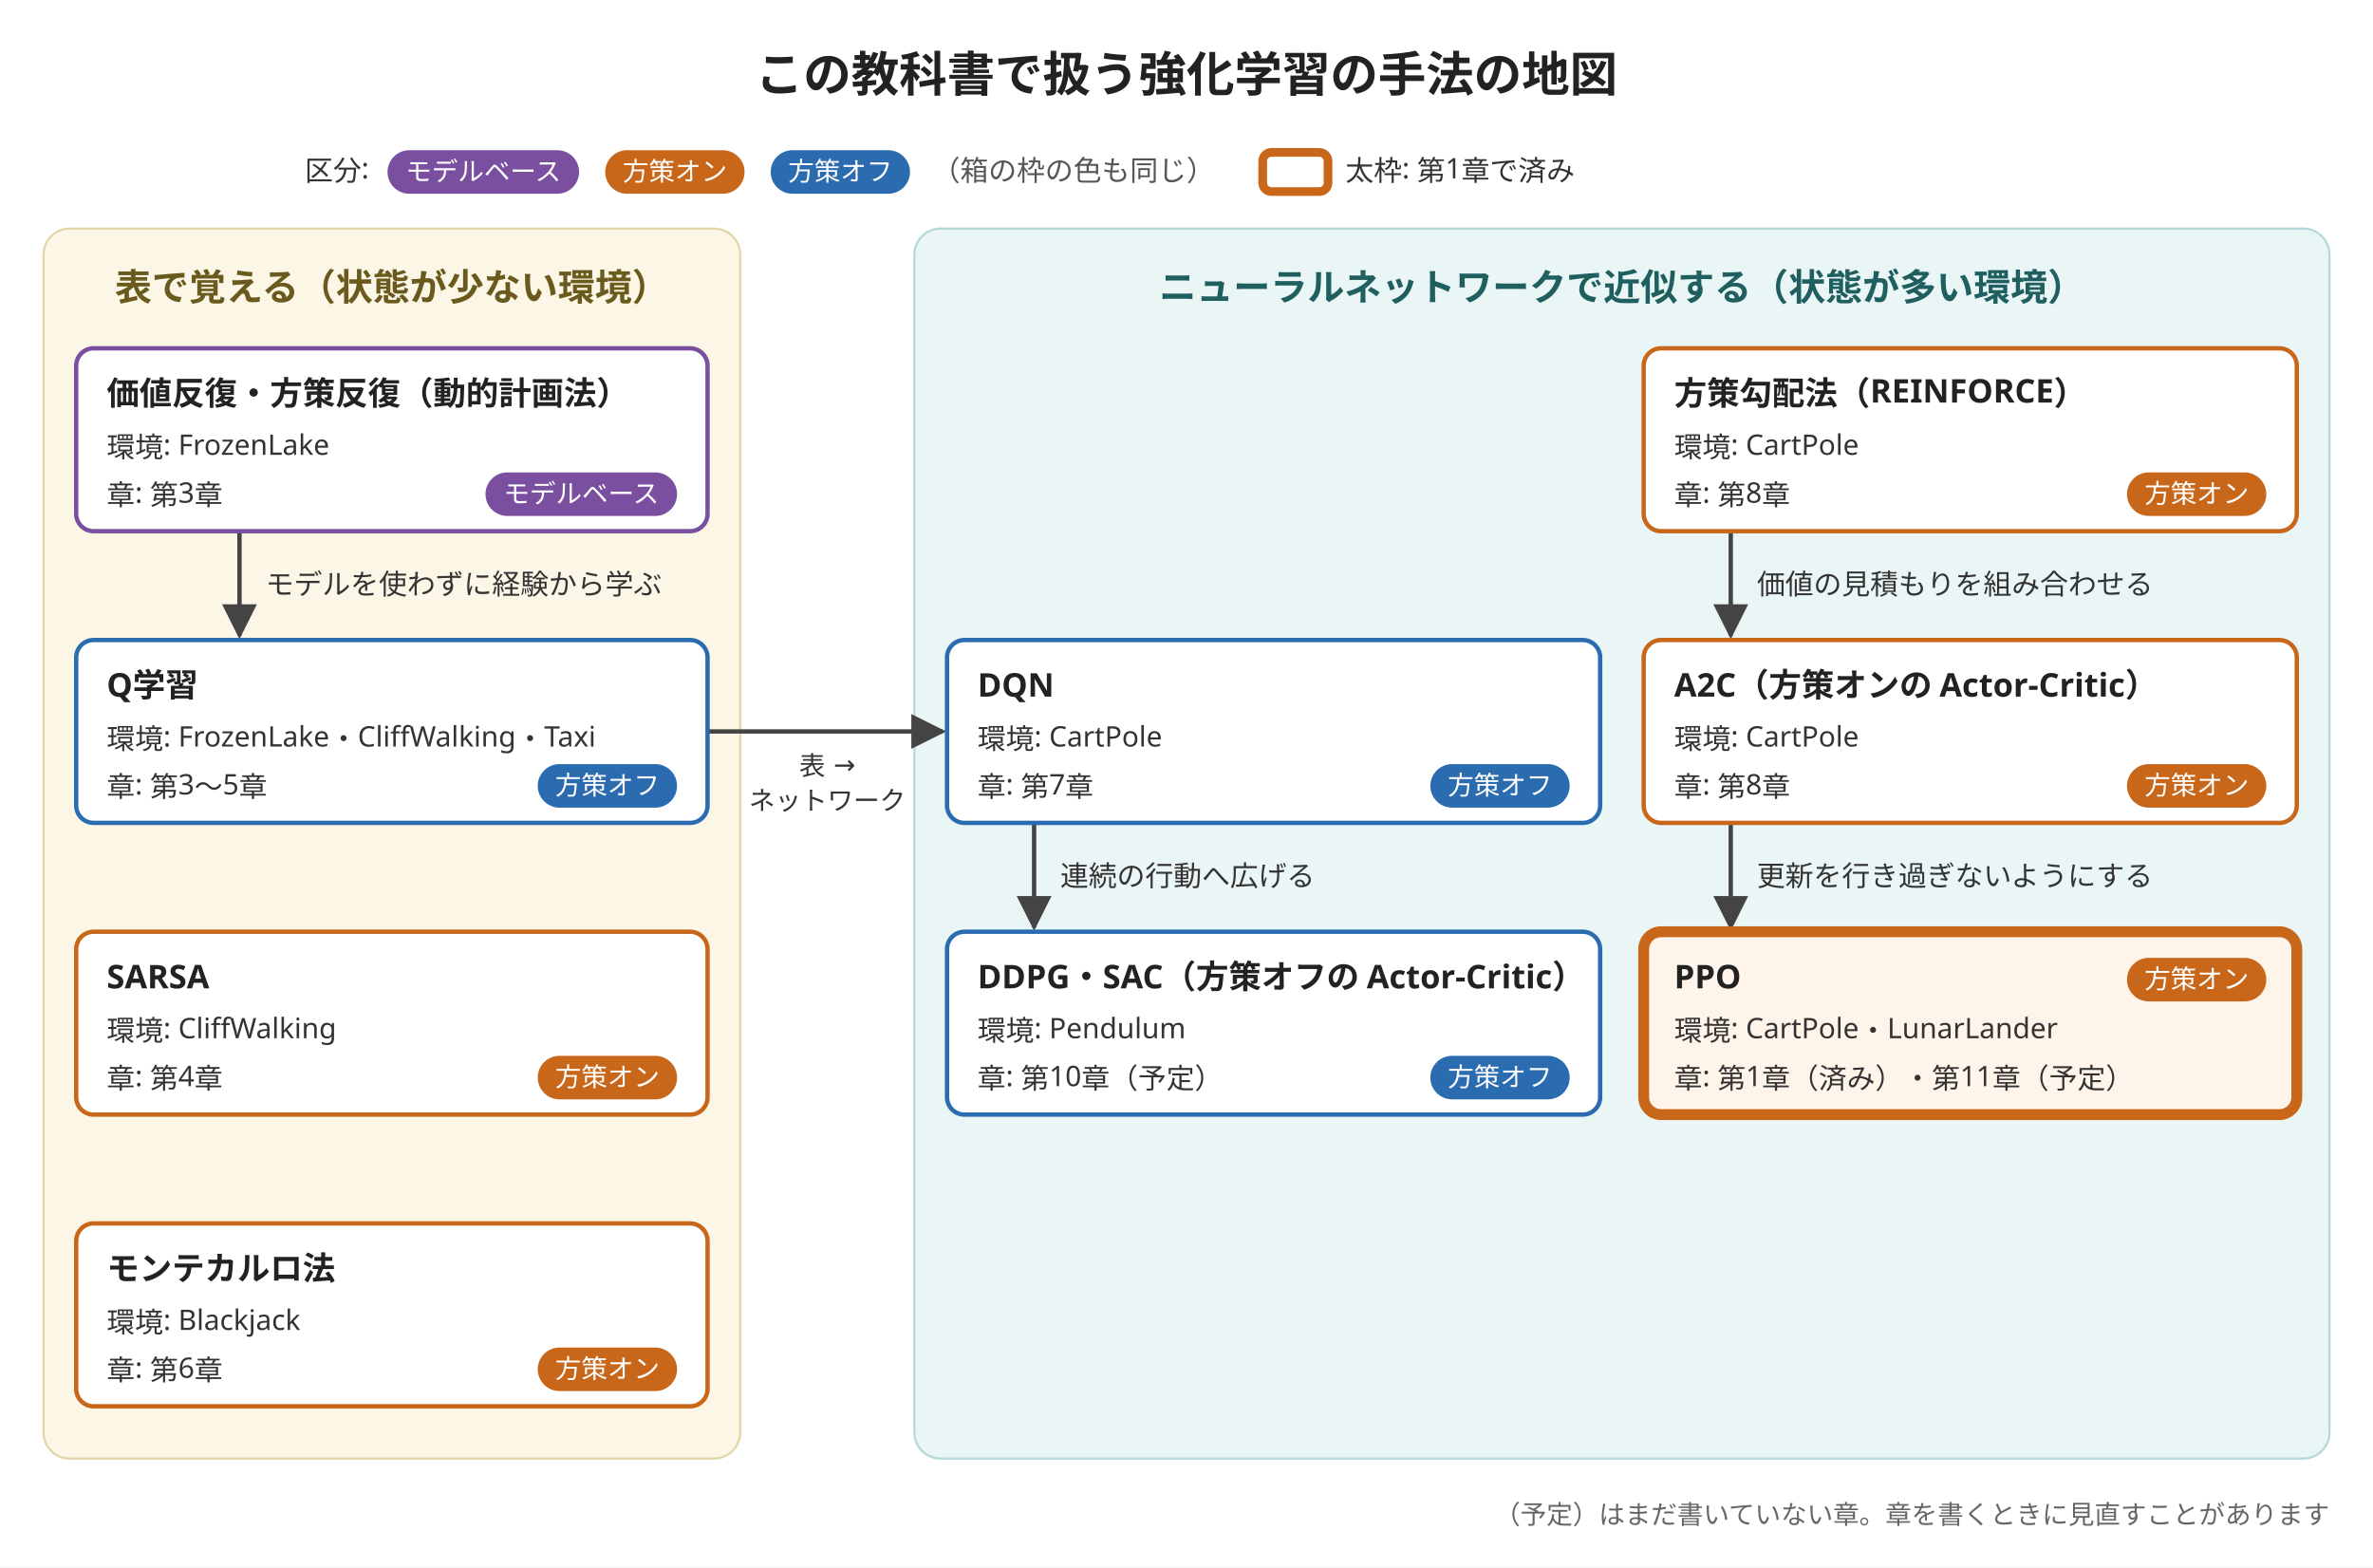
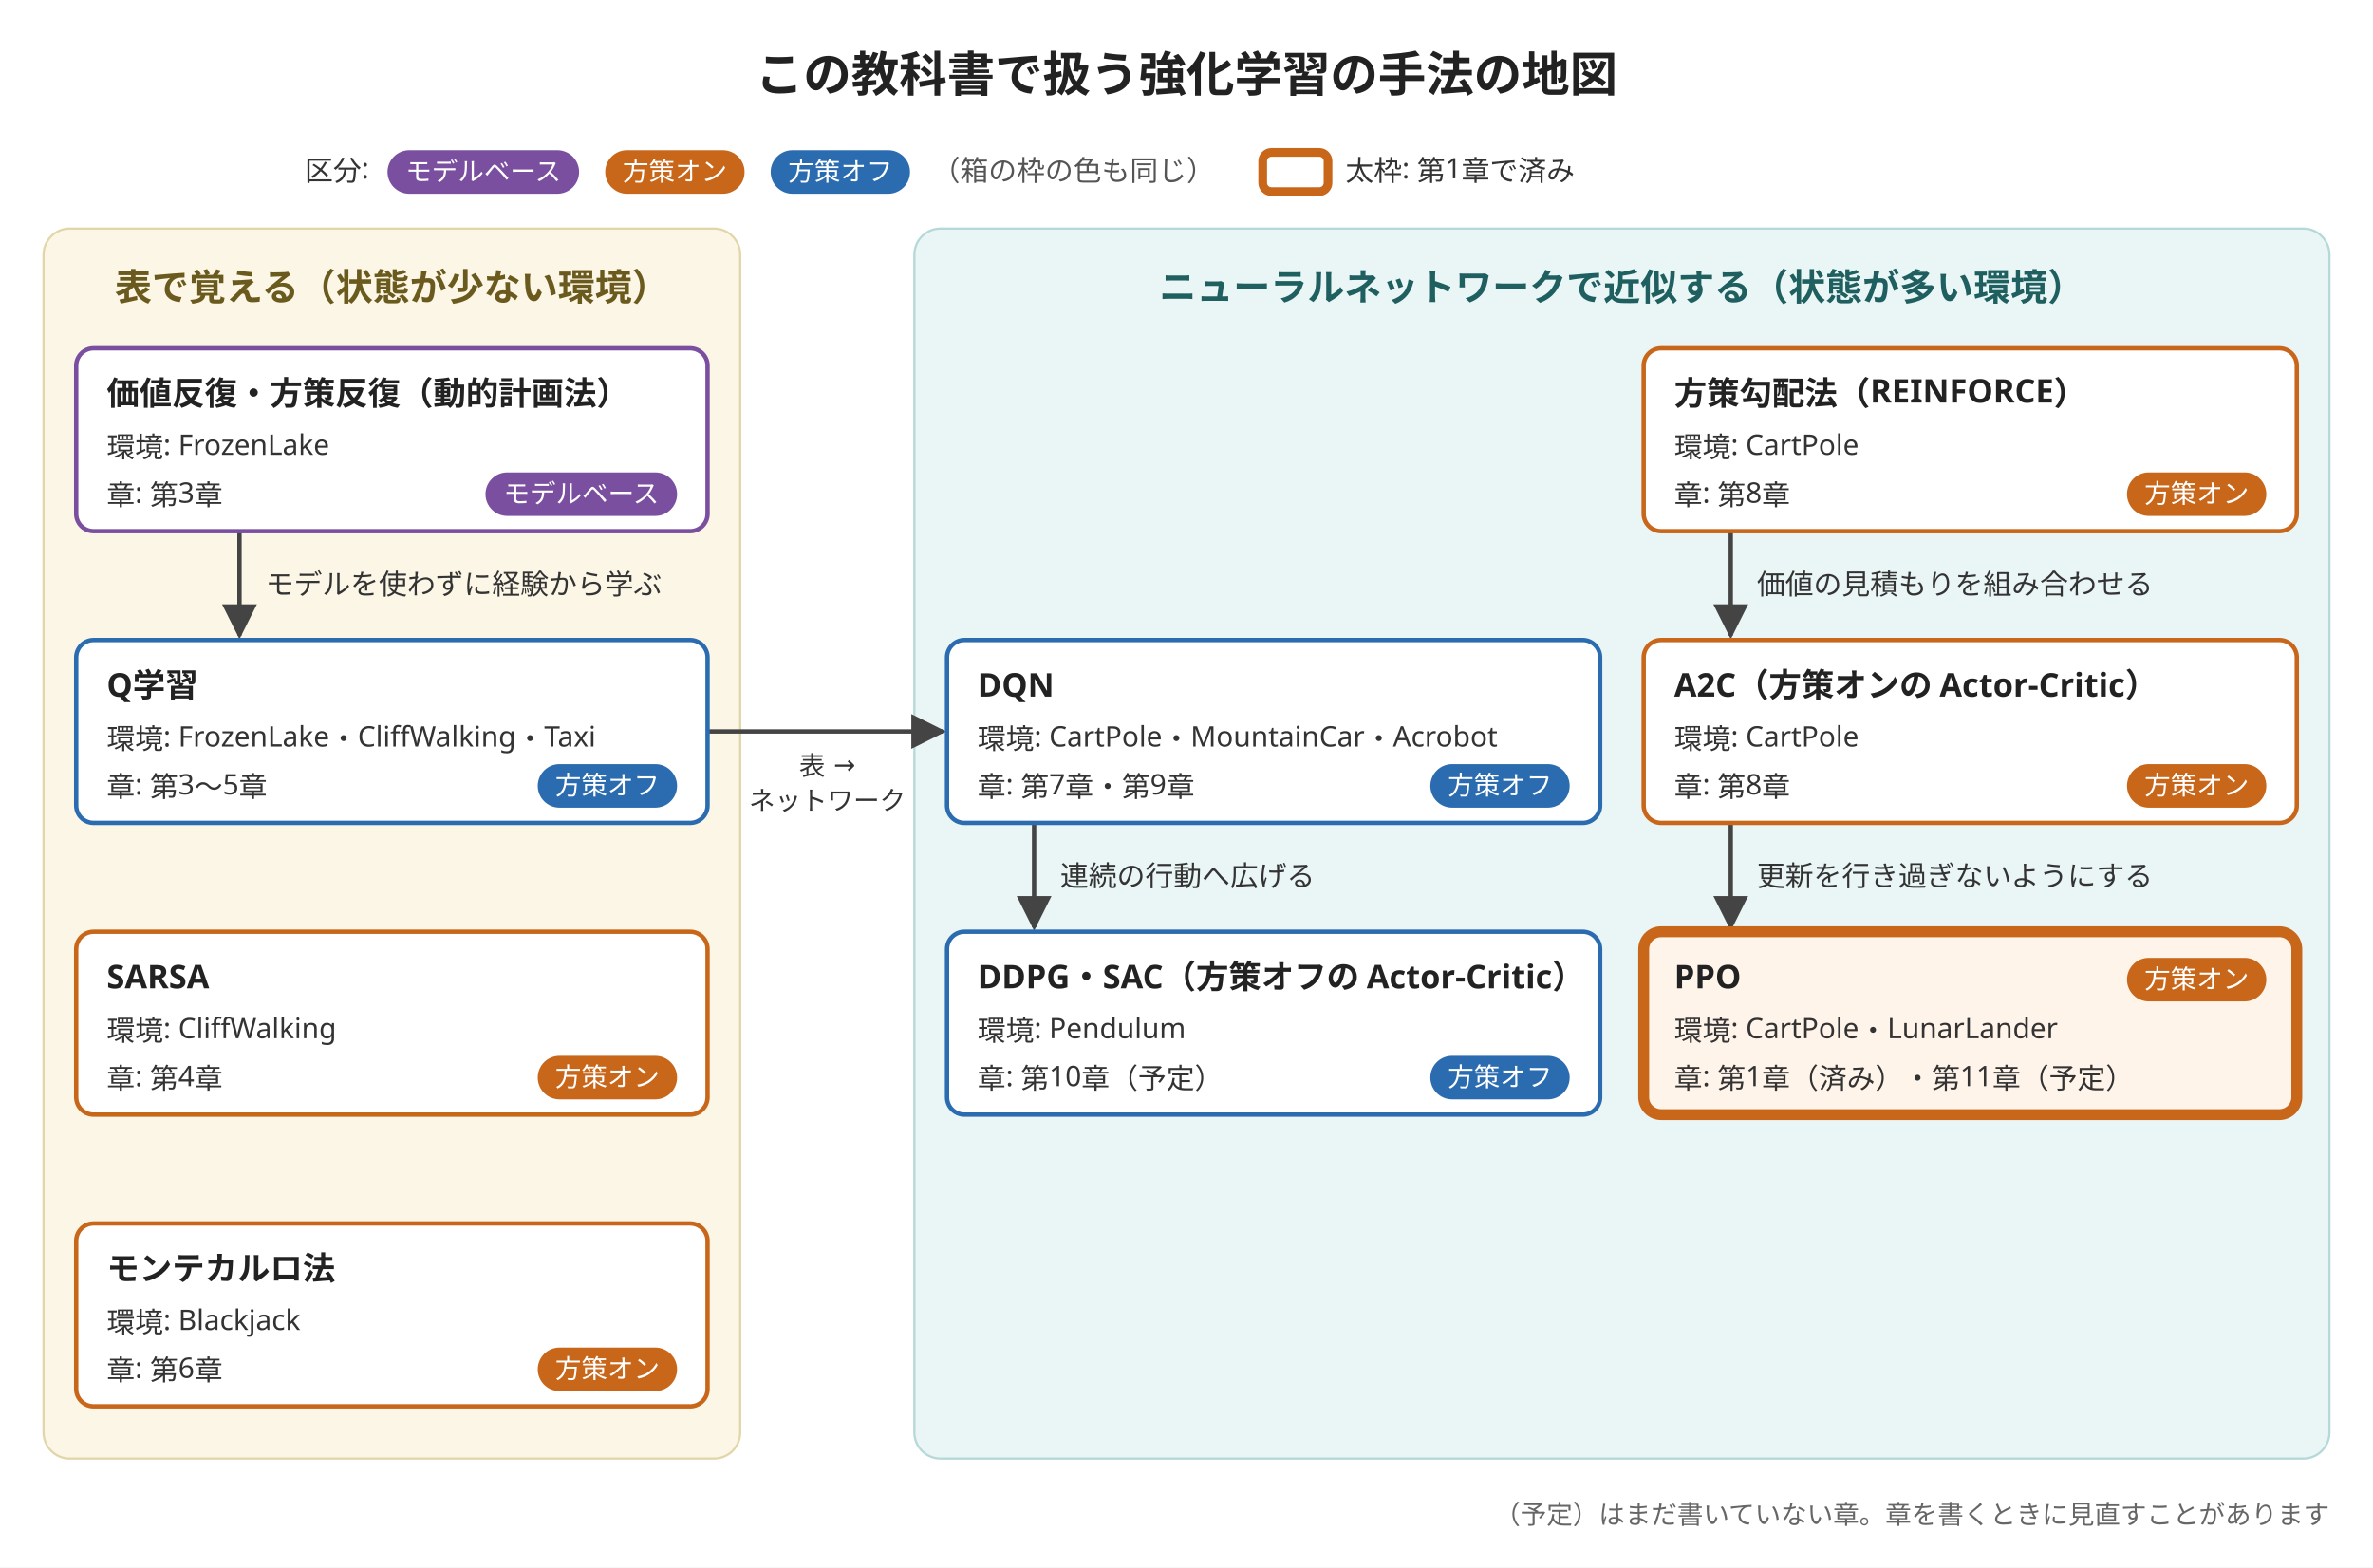
<svg xmlns="http://www.w3.org/2000/svg" width="1090" height="720" viewBox="0 0 1090 720" font-family="sans-serif">
  <defs>
    <marker id="arrow" viewBox="0 0 10 10" refX="9" refY="5" markerWidth="8" markerHeight="8" orient="auto-start-reverse">
      <path d="M0,0 L10,5 L0,10 z" fill="#444" />
    </marker>
  </defs>
  <rect x="0" y="0" width="1090" height="720" fill="#ffffff" />
  <text x="545" y="42" font-size="22" font-weight="bold" text-anchor="middle" fill="#222">この教科書で扱う強化学習の手法の地図</text>
  <g font-size="13" fill="#333" transform="translate(140,0)">
    <text x="0" y="83">区分:</text>
    <rect x="38" y="69" width="88" height="20" rx="10" fill="#7b4fa0" />
    <text x="82" y="83" font-size="12" fill="#fff" text-anchor="middle">モデルベース</text>
    <rect x="138" y="69" width="64" height="20" rx="10" fill="#c8661a" />
    <text x="170" y="83" font-size="12" fill="#fff" text-anchor="middle">方策オン</text>
    <rect x="214" y="69" width="64" height="20" rx="10" fill="#2b6cb0" />
    <text x="246" y="83" font-size="12" fill="#fff" text-anchor="middle">方策オフ</text>
    <text x="288" y="83" fill="#555">（箱の枠の色も同じ）</text>
    <rect x="440" y="70" width="30" height="18" rx="4" fill="#fff" stroke="#c8661a" stroke-width="4" />
    <text x="478" y="83">太枠: 第1章で済み</text>
  </g>
  <rect x="20" y="105" width="320" height="565" rx="12" fill="#fbf6e6" stroke="#e2d6a8" />
  <rect x="420" y="105" width="650" height="565" rx="12" fill="#eaf5f5" stroke="#b5d8d8" />
  <text x="180" y="138" font-size="17" font-weight="bold" text-anchor="middle" fill="#6b5a1e">表で覚える（状態が少ない環境）</text>
  <text x="745" y="138" font-size="17" font-weight="bold" text-anchor="middle" fill="#1f5f5f">ニューラルネットワークで近似する（状態が多い環境）</text>
  <g stroke="#444" stroke-width="2" fill="none" marker-end="url(#arrow)">
    <line x1="110" y1="244" x2="110" y2="292" />
    <line x1="325" y1="336" x2="433" y2="336" />
    <line x1="475" y1="378" x2="475" y2="426" />
    <line x1="795" y1="244" x2="795" y2="292" />
    <line x1="795" y1="378" x2="795" y2="426" />
  </g>
  <g font-size="13" fill="#333">
    <text x="122" y="273">モデルを使わずに経験から学ぶ</text>
    <text x="380" y="356" font-size="12" text-anchor="middle">表 →</text>
    <text x="380" y="372" font-size="12" text-anchor="middle">ネットワーク</text>
    <text x="487" y="407">連続の行動へ広げる</text>
    <text x="807" y="273">価値の見積もりを組み合わせる</text>
    <text x="807" y="407">更新を行き過ぎないようにする</text>
  </g>
  <g>
    <rect x="35" y="160" width="290" height="84" rx="8" fill="#fff" stroke="#7b4fa0" stroke-width="2" />
    <text x="49" y="186" font-size="15" font-weight="bold" fill="#222">価値反復・方策反復（動的計画法）</text>
    <text x="49" y="210" font-size="13" fill="#333">環境: FrozenLake</text>
    <text x="49" y="232" font-size="13" fill="#333">章: 第3章</text>
    <rect x="223" y="217" width="88" height="20" rx="10" fill="#7b4fa0" />
    <text x="267" y="231" font-size="12" fill="#fff" text-anchor="middle">モデルベース</text>
  </g>
  <g>
    <rect x="35" y="294" width="290" height="84" rx="8" fill="#fff" stroke="#2b6cb0" stroke-width="2" />
    <text x="49" y="320" font-size="15" font-weight="bold" fill="#222">Q学習</text>
    <text x="49" y="344" font-size="13" fill="#333">環境: FrozenLake・CliffWalking・Taxi</text>
    <text x="49" y="366" font-size="13" fill="#333">章: 第3〜5章</text>
    <rect x="247" y="351" width="64" height="20" rx="10" fill="#2b6cb0" />
    <text x="279" y="365" font-size="12" fill="#fff" text-anchor="middle">方策オフ</text>
  </g>
  <g>
    <rect x="35" y="428" width="290" height="84" rx="8" fill="#fff" stroke="#c8661a" stroke-width="2" />
    <text x="49" y="454" font-size="15" font-weight="bold" fill="#222">SARSA</text>
    <text x="49" y="478" font-size="13" fill="#333">環境: CliffWalking</text>
    <text x="49" y="500" font-size="13" fill="#333">章: 第4章</text>
    <rect x="247" y="485" width="64" height="20" rx="10" fill="#c8661a" />
    <text x="279" y="499" font-size="12" fill="#fff" text-anchor="middle">方策オン</text>
  </g>
  <g>
    <rect x="35" y="562" width="290" height="84" rx="8" fill="#fff" stroke="#c8661a" stroke-width="2" />
    <text x="49" y="588" font-size="15" font-weight="bold" fill="#222">モンテカルロ法</text>
    <text x="49" y="612" font-size="13" fill="#333">環境: Blackjack</text>
    <text x="49" y="634" font-size="13" fill="#333">章: 第6章</text>
    <rect x="247" y="619" width="64" height="20" rx="10" fill="#c8661a" />
    <text x="279" y="633" font-size="12" fill="#fff" text-anchor="middle">方策オン</text>
  </g>
  <g>
    <rect x="435" y="294" width="300" height="84" rx="8" fill="#fff" stroke="#2b6cb0" stroke-width="2" />
    <text x="449" y="320" font-size="15" font-weight="bold" fill="#222">DQN</text>
-     <text x="449" y="344" font-size="13" fill="#333">環境: CartPole</text>
-     <text x="449" y="366" font-size="13" fill="#333">章: 第7章</text>
+     <text x="449" y="344" font-size="13" fill="#333">環境: CartPole・MountainCar・Acrobot</text>
+     <text x="449" y="366" font-size="13" fill="#333">章: 第7章・第9章</text>
    <rect x="657" y="351" width="64" height="20" rx="10" fill="#2b6cb0" />
    <text x="689" y="365" font-size="12" fill="#fff" text-anchor="middle">方策オフ</text>
  </g>
  <g>
    <rect x="435" y="428" width="300" height="84" rx="8" fill="#fff" stroke="#2b6cb0" stroke-width="2" />
    <text x="449" y="454" font-size="15" font-weight="bold" fill="#222">DDPG・SAC（方策オフの Actor-Critic）</text>
    <text x="449" y="478" font-size="13" fill="#333">環境: Pendulum</text>
    <text x="449" y="500" font-size="13" fill="#333">章: 第10章（予定）</text>
    <rect x="657" y="485" width="64" height="20" rx="10" fill="#2b6cb0" />
    <text x="689" y="499" font-size="12" fill="#fff" text-anchor="middle">方策オフ</text>
  </g>
  <g>
    <rect x="755" y="160" width="300" height="84" rx="8" fill="#fff" stroke="#c8661a" stroke-width="2" />
    <text x="769" y="186" font-size="15" font-weight="bold" fill="#222">方策勾配法（REINFORCE）</text>
    <text x="769" y="210" font-size="13" fill="#333">環境: CartPole</text>
    <text x="769" y="232" font-size="13" fill="#333">章: 第8章</text>
    <rect x="977" y="217" width="64" height="20" rx="10" fill="#c8661a" />
    <text x="1009" y="231" font-size="12" fill="#fff" text-anchor="middle">方策オン</text>
  </g>
  <g>
    <rect x="755" y="294" width="300" height="84" rx="8" fill="#fff" stroke="#c8661a" stroke-width="2" />
    <text x="769" y="320" font-size="15" font-weight="bold" fill="#222">A2C（方策オンの Actor-Critic）</text>
    <text x="769" y="344" font-size="13" fill="#333">環境: CartPole</text>
    <text x="769" y="366" font-size="13" fill="#333">章: 第8章</text>
    <rect x="977" y="351" width="64" height="20" rx="10" fill="#c8661a" />
    <text x="1009" y="365" font-size="12" fill="#fff" text-anchor="middle">方策オン</text>
  </g>
  <g>
    <rect x="755" y="428" width="300" height="84" rx="8" fill="#fff4ea" stroke="#c8661a" stroke-width="5" />
    <text x="769" y="454" font-size="15" font-weight="bold" fill="#222">PPO</text>
    <text x="769" y="478" font-size="13" fill="#333">環境: CartPole・LunarLander</text>
    <text x="769" y="500" font-size="13" fill="#333">章: 第1章（済み）・第11章（予定）</text>
    <rect x="977" y="440" width="64" height="20" rx="10" fill="#c8661a" />
    <text x="1009" y="454" font-size="12" fill="#fff" text-anchor="middle">方策オン</text>
  </g>
  <text x="1070" y="700" font-size="12" text-anchor="end" fill="#666">（予定）はまだ書いていない章。章を書くときに見直すことがあります</text>
</svg>
